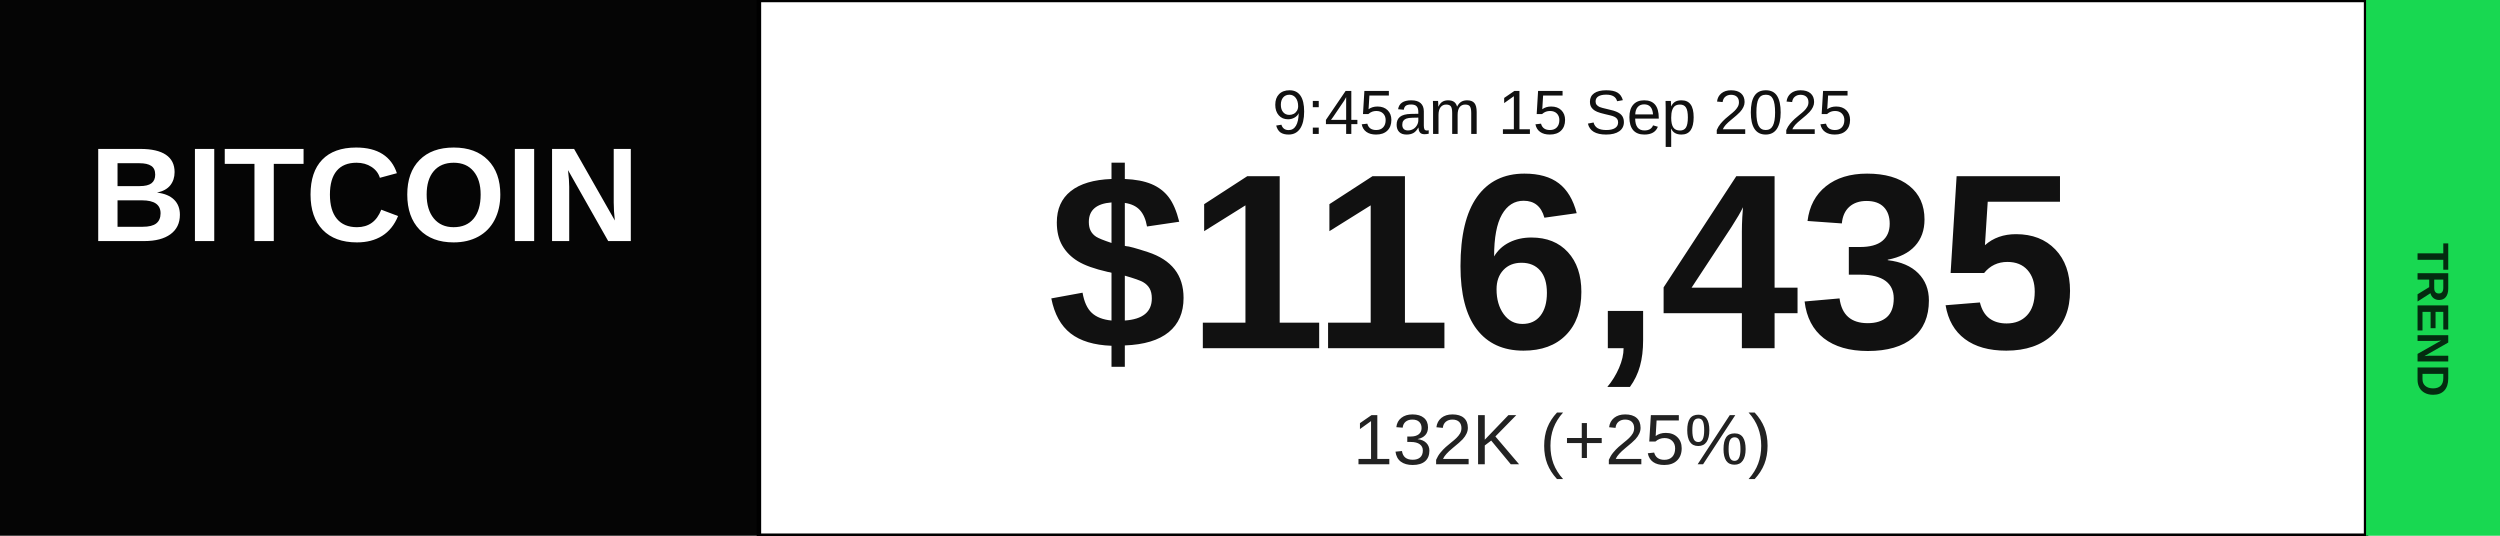
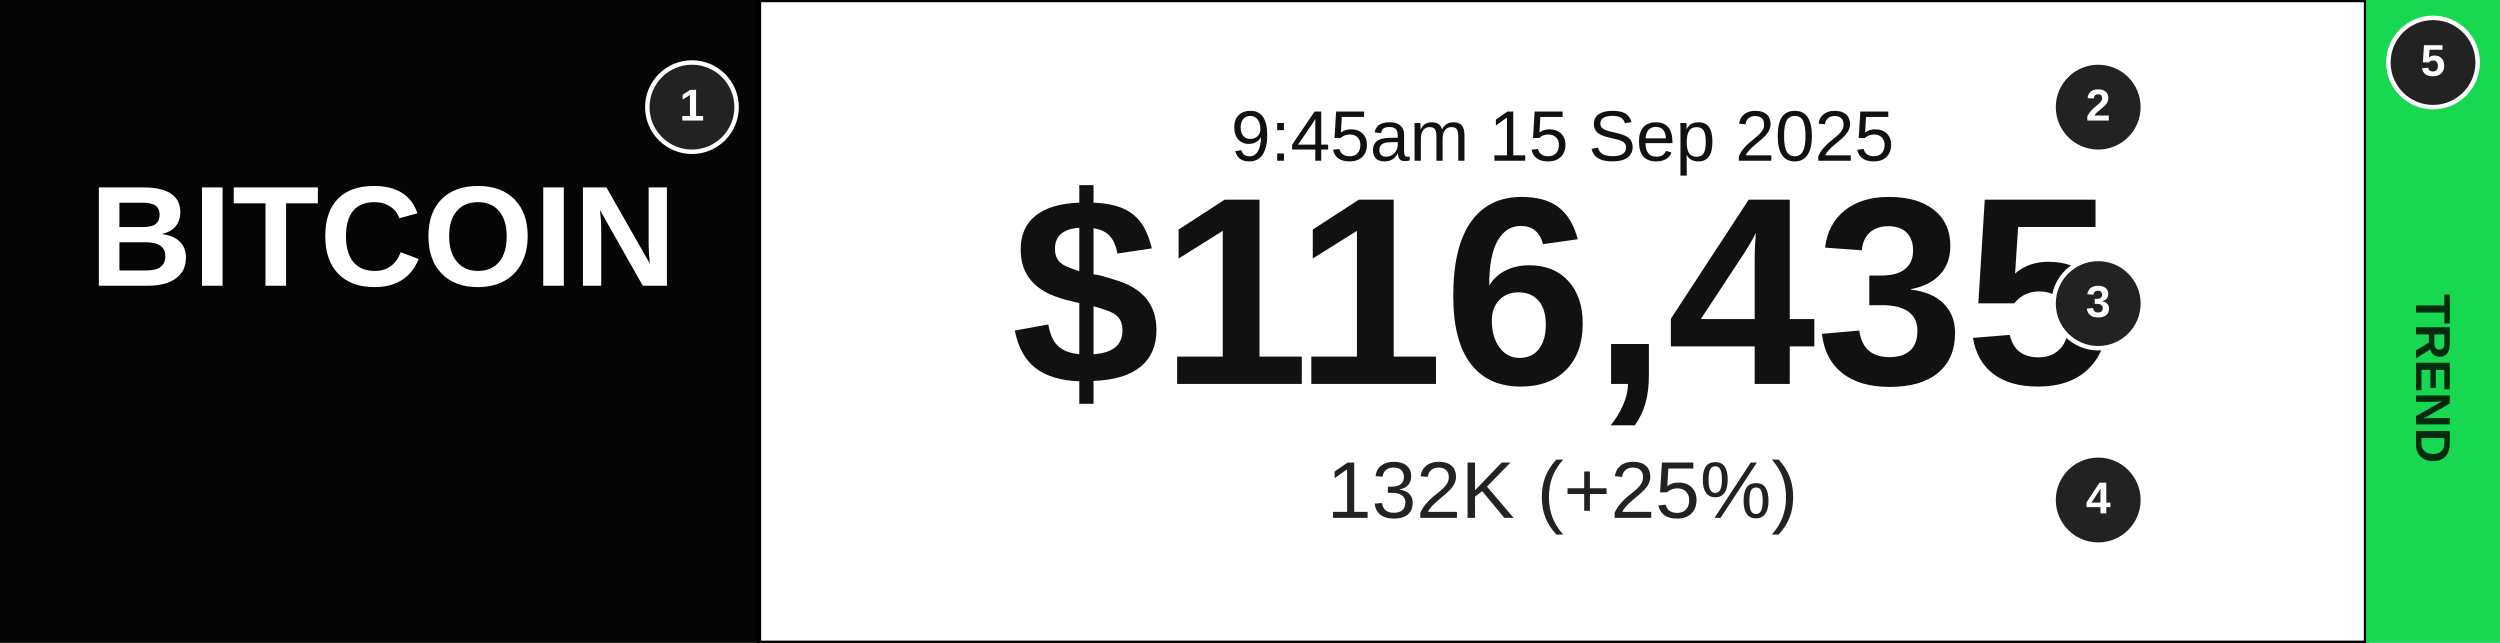
- <svg xmlns="http://www.w3.org/2000/svg" width="560" height="120" viewBox="0 0 560 120">
-   <rect width="170" height="120" x="0" y="0" fill="#050505" />
-   <text x="20" y="54" font-family="system-ui,Arial" font-size="30" fill="#ffffff" font-weight="700">BITCOIN</text>
-   <rect x="170" y="0" width="360" height="120" fill="#ffffff" stroke="#000000" stroke-width="1" />
-   <text x="350" y="30" text-anchor="middle" font-family="system-ui,Arial" font-size="14" fill="#111">9:45am 15 Sep 2025</text>
-   <text x="350" y="78" text-anchor="middle" font-family="system-ui,Arial" font-size="56" fill="#111" font-weight="600">$116,435</text>
-   <text x="350" y="104" text-anchor="middle" font-family="system-ui,Arial" font-size="16" fill="#222">132K (+25%)</text>
-   <rect x="530" y="0" width="30" height="120" fill="#18d851">
+ <svg xmlns="http://www.w3.org/2000/svg" width="560" height="144" viewBox="0 0 560 144">
+   <rect width="170" height="144" x="0" y="0" fill="#050505" />
+   <text x="20" y="64" font-family="system-ui,Arial" font-size="32" fill="#ffffff" font-weight="700">BITCOIN</text>
+   <rect x="170" y="0" width="360" height="144" fill="#ffffff" stroke="#000000" stroke-width="1" />
+   <text x="350" y="36" text-anchor="middle" font-family="system-ui,Arial" font-size="16" fill="#111">9:45am 15 Sep 2025</text>
+   <text x="350" y="86" text-anchor="middle" font-family="system-ui,Arial" font-size="60" fill="#111" font-weight="600">$116,435</text>
+   <text x="350" y="116" text-anchor="middle" font-family="system-ui,Arial" font-size="18" fill="#222">132K (+25%)</text>
+   <rect x="530" y="0" width="30" height="144" fill="#18d851">
    <animate attributeName="fill" values="#18d851;#ff3b30;#18d851" dur="4s" repeatCount="indefinite" />
  </rect>
-   <text x="545" y="60" text-anchor="middle" font-family="system-ui,Arial" font-size="10" fill="#042b10" writing-mode="tb" glyph-orientation-vertical="0" font-weight="600">TREND</text>
+   <text x="545" y="72" text-anchor="middle" font-family="system-ui,Arial" font-size="11" fill="#042b10" writing-mode="tb" glyph-orientation-vertical="0" font-weight="600">TREND</text>
+   <g font-family="system-ui,Arial" font-size="10" fill="#ffffff" font-weight="600" text-anchor="middle">
+     <circle cx="155" cy="24" r="10" fill="#222" stroke="#fff" stroke-width="1" />
+     <text x="155" y="27">1</text>
+     <circle cx="470" cy="24" r="10" fill="#222" stroke="#fff" stroke-width="1" />
+     <text x="470" y="27">2</text>
+     <circle cx="470" cy="68" r="10" fill="#222" stroke="#fff" stroke-width="1" />
+     <text x="470" y="71">3</text>
+     <circle cx="470" cy="112" r="10" fill="#222" stroke="#fff" stroke-width="1" />
+     <text x="470" y="115">4</text>
+     <circle cx="545" cy="14" r="10" fill="#222" stroke="#fff" stroke-width="1" />
+     <text x="545" y="17">5</text>
+   </g>
</svg>
